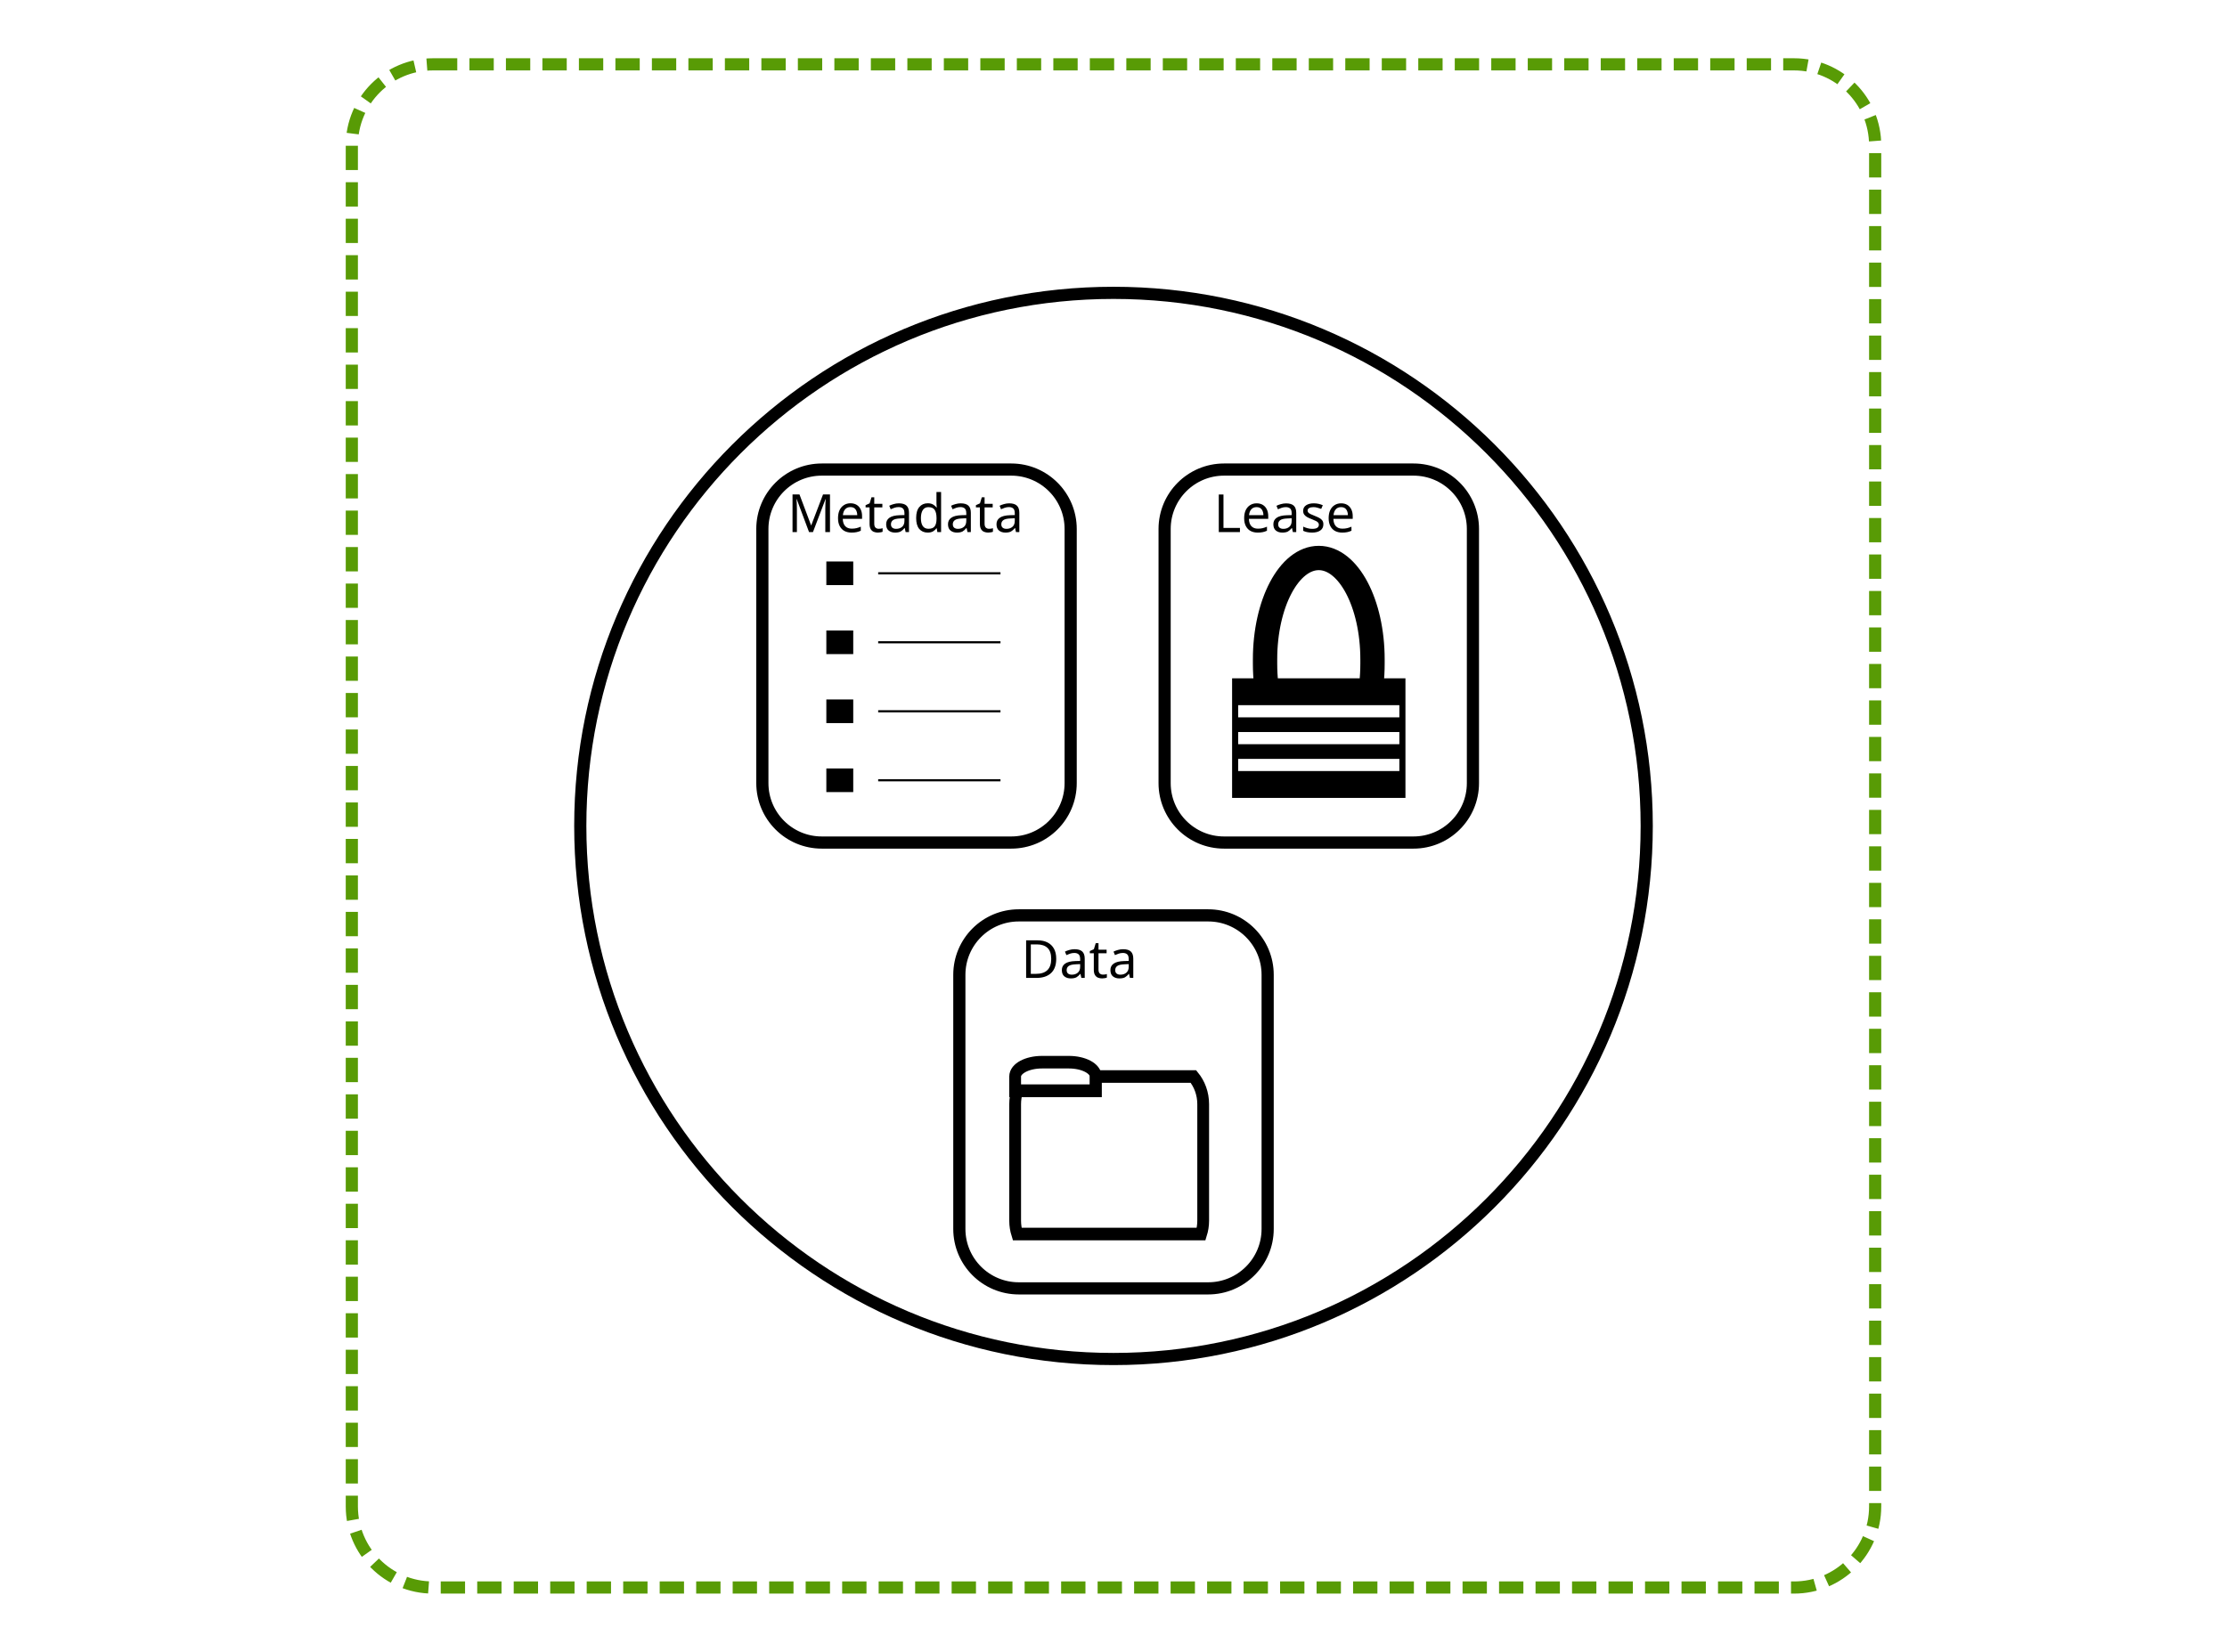
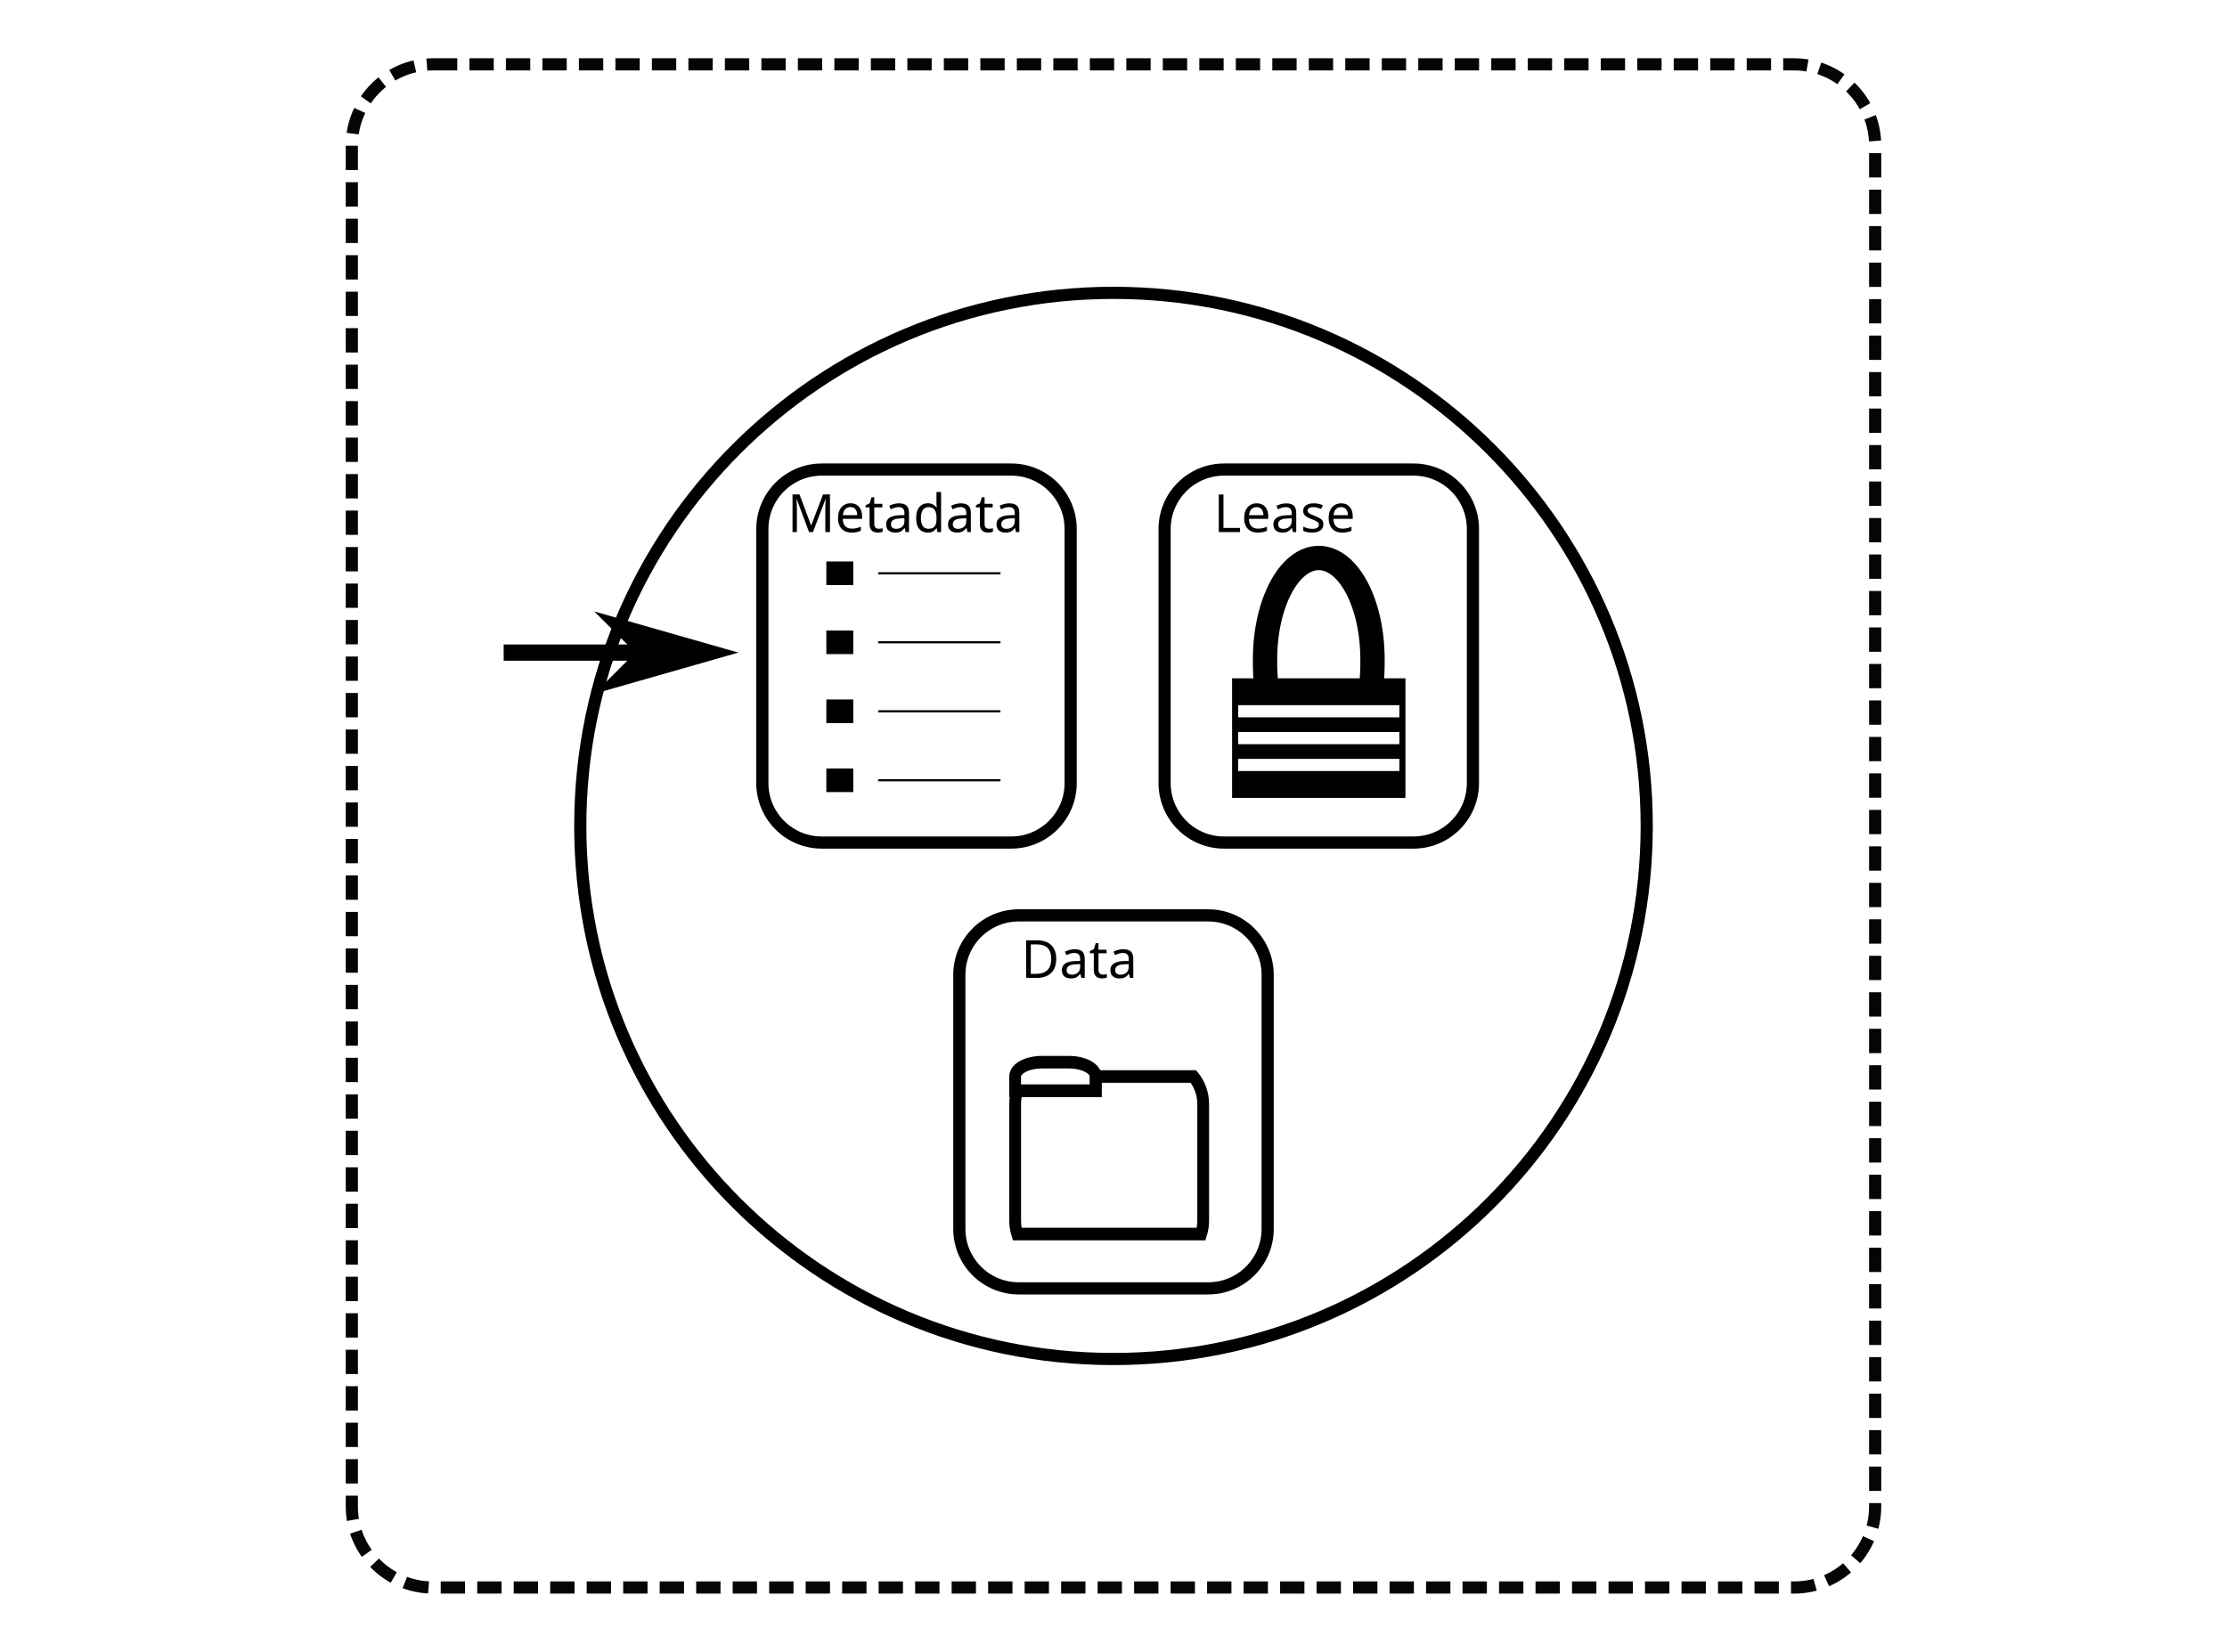
<svg xmlns="http://www.w3.org/2000/svg" xmlns:ns1="http://www.openswatchbook.org/uri/2009/osb" xmlns:xlink="http://www.w3.org/1999/xlink" width="155mm" height="115mm" id="svg5421" version="1.1" viewBox="0 0 549.213 407.48">
  <defs id="defs5423">
    <linearGradient id="linearGradient26956" ns1:paint="solid">
      <stop style="stop-color:#000000;stop-opacity:1;" offset="0" id="stop26958" />
    </linearGradient>
    <linearGradient id="linearGradient26948" ns1:paint="solid">
      <stop style="stop-color:#000000;stop-opacity:1;" offset="0" id="stop26950" />
    </linearGradient>
    <linearGradient id="linearGradient26904" ns1:paint="solid">
      <stop style="stop-color:#000000;stop-opacity:1;" offset="0" id="stop26906" />
    </linearGradient>
    <linearGradient id="linearGradient26550" ns1:paint="solid" gradientTransform="matrix(0.08452572,0,0,0.08452647,1808.823,-220.2175)">
      <stop style="stop-color:#000000;stop-opacity:1;" offset="0" id="stop26552" />
    </linearGradient>
    <linearGradient id="linearGradient26544" ns1:paint="solid">
      <stop style="stop-color:#000000;stop-opacity:1;" offset="0" id="stop26546" />
    </linearGradient>
    <linearGradient id="linearGradient26536" ns1:paint="solid">
      <stop style="stop-color:#000000;stop-opacity:1;" offset="0" id="stop26538" />
    </linearGradient>
    <linearGradient id="linearGradient26530" ns1:paint="solid">
      <stop style="stop-color:#000000;stop-opacity:1;" offset="0" id="stop26532" />
    </linearGradient>
    <linearGradient id="linearGradient25183" ns1:paint="solid" gradientTransform="matrix(0.4388646,0,0,0.4388646,1110.32,-238.4096)">
      <stop style="stop-color:#000000;stop-opacity:1;" offset="0" id="stop25185" />
    </linearGradient>
    <linearGradient id="linearGradient23743" ns1:paint="solid">
      <stop style="stop-color:#000000;stop-opacity:1;" offset="0" id="stop23745" />
    </linearGradient>
    <linearGradient id="linearGradient23686" ns1:paint="solid">
      <stop style="stop-color:#000000;stop-opacity:1;" offset="0" id="stop23688" />
    </linearGradient>
    <linearGradient id="linearGradient23674" ns1:paint="solid">
      <stop style="stop-color:#000000;stop-opacity:1;" offset="0" id="stop23676" />
    </linearGradient>
    <linearGradient id="linearGradient23616" ns1:paint="solid">
      <stop style="stop-color:#000000;stop-opacity:1;" offset="0" id="stop23618" />
    </linearGradient>
    <linearGradient id="linearGradient10726" ns1:paint="solid">
      <stop style="stop-color:#d8e7c4;stop-opacity:1;" offset="0" id="stop10728" />
    </linearGradient>
    <linearGradient id="linearGradient10700" ns1:paint="solid">
      <stop style="stop-color:#d8e7c4;stop-opacity:1;" offset="0" id="stop10702" />
    </linearGradient>
    <linearGradient id="white" ns1:paint="solid" gradientTransform="matrix(0.4388641,0,0,0.4388648,1904.313,-540.8635)">
      <stop style="stop-color:#ffffff;stop-opacity:1;" offset="0" id="stop10475" />
    </linearGradient>
    <linearGradient id="linearGradient10426" ns1:paint="solid" gradientTransform="matrix(0.3427216,0,0,0.1792132,992.7705,184.803)">
      <stop style="stop-color:#000000;stop-opacity:1;" offset="0" id="stop10428" />
    </linearGradient>
    <linearGradient id="linearGradient10420" ns1:paint="solid">
      <stop style="stop-color:#559900;stop-opacity:1;" offset="0" id="stop10422" />
    </linearGradient>
    <linearGradient id="Black" ns1:paint="solid" gradientTransform="matrix(75.33779,0,0,61.62382,87053.51,-62265.561)">
      <stop style="stop-color:#000000;stop-opacity:1;" offset="0" id="stop10414" />
    </linearGradient>
    <linearGradient id="wood" ns1:paint="solid">
      <stop style="stop-color:#7e3817;stop-opacity:1;" offset="0" id="stop10387" />
    </linearGradient>
    <linearGradient id="grass" ns1:paint="solid">
      <stop style="stop-color:#ddee77;stop-opacity:1;" offset="0" id="stop10379" />
    </linearGradient>
    <linearGradient id="stars" ns1:paint="solid" gradientTransform="translate(125.7135,301.0877)">
      <stop style="stop-color:#e7f6d3;stop-opacity:1;" offset="0" id="stop10371" />
    </linearGradient>
    <linearGradient id="sky" ns1:paint="solid">
      <stop style="stop-color:#88aaee;stop-opacity:1;" offset="0" id="stop10363" />
    </linearGradient>
    <linearGradient id="leaves" ns1:paint="solid">
      <stop style="stop-color:#559900;stop-opacity:1;" offset="0" id="stop10355" />
    </linearGradient>
-     <linearGradient xlink:href="#leaves" id="linearGradient25187" x1="798.5" y1="-67" x2="871.5" y2="-67" gradientUnits="userSpaceOnUse" gradientTransform="matrix(5.366801,0,0,5.367682,-3647.704,245.3946)" />
    <linearGradient xlink:href="#linearGradient26536" id="linearGradient26540" x1="755.479" y1="-191.308" x2="814.558" y2="-191.308" gradientUnits="userSpaceOnUse" />
    <linearGradient xlink:href="#white" id="linearGradient12363" x1="310" y1="-102" x2="370" y2="-102" gradientUnits="userSpaceOnUse" gradientTransform="matrix(0.6624679,0,0,0.6624688,658.9593,-74.95624)" />
    <linearGradient xlink:href="#white" id="linearGradient12371" x1="310" y1="-92" x2="370" y2="-92" gradientUnits="userSpaceOnUse" gradientTransform="matrix(0.6624679,0,0,0.6624688,658.9593,-74.95624)" />
    <linearGradient xlink:href="#white" id="linearGradient12379" x1="310" y1="-82" x2="370" y2="-82" gradientUnits="userSpaceOnUse" gradientTransform="matrix(0.6624679,0,0,0.6624688,658.9593,-74.95624)" />
+     <marker orient="auto" refY="0" refX="0" id="Arrow1Mstart" style="overflow:visible">
+       <path id="path15686" d="M 0,0 5,-5 -12.5,0 5,5 0,0 Z" style="fill:#000000;fill-opacity:1;fill-rule:evenodd;stroke:#000000;stroke-width:1pt;stroke-opacity:1" transform="matrix(0.4,0,0,0.4,4,0)" />
+     </marker>
  </defs>
  <g id="layer1" transform="translate(-558.968,317.9803)">
-     <rect style="opacity:0.98;fill:none;fill-opacity:1;stroke:url(#linearGradient25187);stroke-width:3;stroke-miterlimit:4;stroke-dasharray:6, 3;stroke-dashoffset:0;stroke-opacity:1" id="rect23741" width="375.676" height="375.738" x="645.736" y="-302.109" rx="20" ry="20" />
+     <rect style="opacity:0.98;fill:none;fill-opacity:1;stroke:#000000;stroke-width:3;stroke-miterlimit:4;stroke-dasharray:6, 3;stroke-dashoffset:0;stroke-opacity:1" id="rect23741" width="375.676" height="375.738" x="645.736" y="-302.109" rx="20" ry="20" />
    <circle style="fill:url(#white);fill-opacity:1;stroke:#000000;stroke-width:3;stroke-miterlimit:4;stroke-dasharray:none;stroke-dashoffset:0;stroke-opacity:1" id="path12126" cx="833.574" cy="-114.24" r="131.5" />
    <rect style="fill:none;fill-opacity:1;stroke:#000000;stroke-width:3;stroke-miterlimit:4;stroke-dasharray:none;stroke-dashoffset:0;stroke-opacity:1" id="rect10724" width="76.034" height="92.009" x="746.977" y="-202.15" rx="14.66" ry="14.66" />
    <g id="g10766" transform="matrix(0.603246,0,0,0.5299292,149.9895,-147.2343)" style="stroke:#000000;stroke-width:0.999;stroke-miterlimit:4;stroke-dasharray:none;fill-opacity:1;fill:#000000;stroke-opacity:1">
      <g transform="translate(86.97413,176.5746)" id="g10744" style="stroke:#000000;stroke-width:0.999;stroke-miterlimit:4;stroke-dasharray:none;fill-opacity:1;fill:#000000;stroke-opacity:1">
        <rect style="fill:#000000;fill-opacity:1;stroke:#000000;stroke-width:0.999;stroke-miterlimit:4;stroke-dasharray:none;stroke-dashoffset:0;stroke-opacity:1" id="rect10732" width="10" height="10" x="929.307" y="-140.568" />
        <path style="fill:#000000;fill-rule:evenodd;stroke:#000000;stroke-width:0.999;stroke-linecap:butt;stroke-linejoin:miter;stroke-miterlimit:4;stroke-dasharray:none;stroke-opacity:1;fill-opacity:1" d="m 950,-135.568 50,0" id="path10742" />
      </g>
      <g id="g10748" transform="translate(86.97413,144.4598)" style="stroke:#000000;stroke-width:0.999;stroke-miterlimit:4;stroke-dasharray:none;fill-opacity:1;fill:#000000;stroke-opacity:1">
        <rect y="-140.568" x="929.307" height="10" width="10" id="rect10750" style="fill:#000000;fill-opacity:1;stroke:#000000;stroke-width:0.999;stroke-miterlimit:4;stroke-dasharray:none;stroke-dashoffset:0;stroke-opacity:1" />
        <path id="path10752" d="m 950,-135.568 50,0" style="fill:#000000;fill-rule:evenodd;stroke:#000000;stroke-width:0.999;stroke-linecap:butt;stroke-linejoin:miter;stroke-miterlimit:4;stroke-dasharray:none;stroke-opacity:1;fill-opacity:1" />
      </g>
      <g transform="translate(86.97413,112.345)" id="g10754" style="stroke:#000000;stroke-width:0.999;stroke-miterlimit:4;stroke-dasharray:none;fill-opacity:1;fill:#000000;stroke-opacity:1">
        <rect style="fill:#000000;fill-opacity:1;stroke:#000000;stroke-width:0.999;stroke-miterlimit:4;stroke-dasharray:none;stroke-dashoffset:0;stroke-opacity:1" id="rect10756" width="10" height="10" x="929.307" y="-140.568" />
        <path style="fill:#000000;fill-rule:evenodd;stroke:#000000;stroke-width:0.999;stroke-linecap:butt;stroke-linejoin:miter;stroke-miterlimit:4;stroke-dasharray:none;stroke-opacity:1;fill-opacity:1" d="m 950,-135.568 50,0" id="path10758" />
      </g>
      <g id="g10760" transform="translate(86.97413,80.23023)" style="stroke:#000000;stroke-width:0.999;stroke-miterlimit:4;stroke-dasharray:none;fill-opacity:1;fill:#000000;stroke-opacity:1">
        <rect y="-140.568" x="929.307" height="10" width="10" id="rect10762" style="fill:#000000;fill-opacity:1;stroke:#000000;stroke-width:0.999;stroke-miterlimit:4;stroke-dasharray:none;stroke-dashoffset:0;stroke-opacity:1" />
        <path id="path10764" d="m 950,-135.568 50,0" style="fill:#000000;fill-rule:evenodd;stroke:#000000;stroke-width:0.999;stroke-linecap:butt;stroke-linejoin:miter;stroke-miterlimit:4;stroke-dasharray:none;stroke-opacity:1;fill-opacity:1" />
      </g>
    </g>
    <text xml:space="preserve" style="font-style:normal;font-weight:normal;font-size:12.988px;line-height:125%;font-family:Sans;letter-spacing:0px;word-spacing:0px;fill:#000000;fill-opacity:1;stroke:none;stroke-width:1px;stroke-linecap:butt;stroke-linejoin:miter;stroke-opacity:1;" x="754.204" y="-186.466" id="text10780" transform="scale(0.9986097,1.001392)">
      <tspan id="tspan10782" x="754.204" y="-186.466" style="stroke:none;fill-opacity:1;fill:#000000;">Metadata</tspan>
    </text>
    <ellipse style="fill:url(#white);fill-opacity:1;stroke:url(#linearGradient26550);stroke-width:3;stroke-miterlimit:4;stroke-dasharray:none;stroke-dashoffset:0;stroke-opacity:1" id="path12126-3" cx="1339.574" cy="-106.24" rx="131.5" ry="131.5" />
    <g id="g12474" transform="matrix(0.6624679,0,0,0.6624688,1151.876,-66.95616)">
      <rect ry="22.13" rx="22.13" y="-192" x="152.613" height="138.888" width="114.774" id="rect10724-6" style="fill:none;fill-opacity:1;stroke:url(#linearGradient26550);stroke-width:4.529;stroke-miterlimit:4;stroke-dasharray:none;stroke-dashoffset:0;stroke-opacity:1" />
      <g transform="matrix(0.9106033,0,0,0.7999311,-748.5435,-109.1043)" id="g10766-1">
        <g id="g10744-0" transform="translate(86.97413,176.5746)">
          <rect y="-140.568" x="929.307" height="10" width="10" id="rect10732-1" style="fill:url(#linearGradient26550);fill-opacity:1;stroke:url(#linearGradient26550);stroke-width:5.195;stroke-miterlimit:4;stroke-dasharray:none;stroke-dashoffset:0;stroke-opacity:1" />
          <path id="path10742-6" d="m 950,-135.568 50,0" style="fill:none;fill-rule:evenodd;stroke:#000000;stroke-width:3.463;stroke-linecap:butt;stroke-linejoin:miter;stroke-miterlimit:4;stroke-dasharray:none;stroke-opacity:1" />
        </g>
        <g transform="translate(86.97413,144.4598)" id="g10748-5">
          <rect style="fill:url(#linearGradient26550);fill-opacity:1;stroke:url(#linearGradient26550);stroke-width:5.195;stroke-miterlimit:4;stroke-dasharray:none;stroke-dashoffset:0;stroke-opacity:1" id="rect10750-1" width="10" height="10" x="929.307" y="-140.568" />
          <path style="fill:none;fill-rule:evenodd;stroke:#000000;stroke-width:3.463;stroke-linecap:butt;stroke-linejoin:miter;stroke-miterlimit:4;stroke-dasharray:none;stroke-opacity:1" d="m 950,-135.568 50,0" id="path10752-2" />
        </g>
        <g id="g10754-5" transform="translate(86.97413,112.345)">
          <rect y="-140.568" x="929.307" height="10" width="10" id="rect10756-3" style="fill:url(#linearGradient26550);fill-opacity:1;stroke:url(#linearGradient26550);stroke-width:5.195;stroke-miterlimit:4;stroke-dasharray:none;stroke-dashoffset:0;stroke-opacity:1" />
          <path id="path10758-9" d="m 950,-135.568 50,0" style="fill:none;fill-rule:evenodd;stroke:#000000;stroke-width:3.463;stroke-linecap:butt;stroke-linejoin:miter;stroke-miterlimit:4;stroke-dasharray:none;stroke-opacity:1" />
        </g>
        <g transform="translate(86.97413,80.23023)" id="g10760-0">
          <rect style="fill:url(#linearGradient26550);fill-opacity:1;stroke:url(#linearGradient26550);stroke-width:5.195;stroke-miterlimit:4;stroke-dasharray:none;stroke-dashoffset:0;stroke-opacity:1" id="rect10762-7" width="10" height="10" x="929.307" y="-140.568" />
          <path style="fill:none;fill-rule:evenodd;stroke:#000000;stroke-width:3.463;stroke-linecap:butt;stroke-linejoin:miter;stroke-miterlimit:4;stroke-dasharray:none;stroke-opacity:1" d="m 950,-135.568 50,0" id="path10764-5" />
        </g>
      </g>
      <text transform="scale(0.9986097,1.001392)" id="text10780-0" y="-168.482" x="162.165" style="font-style:normal;font-weight:normal;font-size:19.605px;line-height:125%;font-family:Sans;letter-spacing:0px;word-spacing:0px;fill:#000000;fill-opacity:1;stroke:none;stroke-width:1px;stroke-linecap:butt;stroke-linejoin:miter;stroke-opacity:1" xml:space="preserve">
        <tspan y="-168.482" x="162.165" id="tspan10782-2">Metadata</tspan>
      </text>
    </g>
    <text xml:space="preserve" style="font-style:normal;font-variant:normal;font-weight:normal;font-stretch:normal;font-size:12.988px;line-height:125%;font-family:Sans;-inkscape-font-specification:'Sans, Normal';text-align:center;letter-spacing:0px;word-spacing:0px;writing-mode:lr-tb;text-anchor:middle;fill:#000000;fill-opacity:1;stroke:none;stroke-width:1px;stroke-linecap:butt;stroke-linejoin:miter;stroke-opacity:1;" x="884.199" y="-186.725" id="text12353">
      <tspan id="tspan12355" x="884.199" y="-186.725" style="fill-opacity:1;fill:#000000;">Lease</tspan>
    </text>
    <rect style="fill:#000000;fill-opacity:1;stroke:#000000;stroke-width:3;stroke-miterlimit:4;stroke-dasharray:none;stroke-dashoffset:0;stroke-opacity:1" id="rect12349" width="39.748" height="26.499" x="864.324" y="-149.153" />
    <rect style="fill:none;fill-opacity:1;stroke:#000000;stroke-width:6;stroke-miterlimit:4;stroke-dasharray:none;stroke-dashoffset:0;stroke-opacity:1" id="rect12351" width="26.499" height="51.057" x="870.949" y="-180.336" ry="25" rx="25" />
    <path style="fill:none;fill-rule:evenodd;stroke:url(#linearGradient12363);stroke-width:3;stroke-linecap:butt;stroke-linejoin:miter;stroke-miterlimit:4;stroke-dasharray:none;stroke-opacity:1" d="m 864.324,-142.528 39.748,0" id="path12357" />
    <path style="fill:none;fill-rule:evenodd;stroke:url(#linearGradient12371);stroke-width:3;stroke-linecap:butt;stroke-linejoin:miter;stroke-miterlimit:4;stroke-dasharray:none;stroke-opacity:1" d="m 864.324,-135.903 39.748,0" id="path12365" />
    <path style="fill:none;fill-rule:evenodd;stroke:url(#linearGradient12379);stroke-width:3;stroke-linecap:butt;stroke-linejoin:miter;stroke-miterlimit:4;stroke-dasharray:none;stroke-opacity:1" d="m 864.324,-129.279 39.748,0" id="path12373" />
    <rect ry="14.66" rx="14.66" y="-202.15" x="846.181" height="92.009" width="76.034" id="rect12347" style="fill:none;fill-opacity:1;stroke:#000000;stroke-width:3;stroke-miterlimit:4;stroke-dasharray:none;stroke-dashoffset:0;stroke-opacity:1" />
    <text id="text12414" y="-76.749" x="833.575" style="font-style:normal;font-variant:normal;font-weight:normal;font-stretch:normal;font-size:12.988px;line-height:125%;font-family:Sans;-inkscape-font-specification:'Sans, Normal';text-align:center;letter-spacing:0px;word-spacing:0px;writing-mode:lr-tb;text-anchor:middle;fill:#000000;fill-opacity:1;stroke:none;stroke-width:1px;stroke-linecap:butt;stroke-linejoin:miter;stroke-opacity:1;" xml:space="preserve">
      <tspan id="tspan12420" x="833.575" y="-76.749" style="fill-opacity:1;fill:#000000;">Data</tspan>
    </text>
    <rect ry="14.66" rx="14.66" y="-92.175" x="795.557" height="92.009" width="76.034" id="rect12418" style="fill:none;fill-opacity:1;stroke:#000000;stroke-width:3;stroke-miterlimit:4;stroke-dasharray:none;stroke-dashoffset:0;stroke-opacity:1" />
    <g id="g12470" transform="matrix(0.6624679,0,0,0.7065456,815.9441,-89.87355)" style="stroke:#000000;stroke-opacity:1">
      <path id="rect12422" transform="translate(447.4666,-227.0481)" d="m -427.467,280.049 0,5 -29.238,0 c -0.488,1.464 -0.762,3.028 -0.762,4.66 l 0,40.68 c 0,1.633 0.275,3.195 0.764,4.66 l 68.473,0 c 0.488,-1.465 0.764,-3.027 0.764,-4.66 l 0,-40.68 c 0,-3.712 -1.377,-7.083 -3.635,-9.66 l -36.365,0 z" style="fill:none;fill-opacity:1;stroke:#000000;stroke-width:4.385;stroke-miterlimit:4;stroke-dasharray:none;stroke-dashoffset:0;stroke-opacity:1" />
      <path id="rect12432" d="m -4.0000001e-6,48 c -5.54,0 -10,2.23 -10,5 l 0,5 10,0 10,0 10,0 0,-5 c 0,-2.77 -4.46,-5 -10,-5 l -10,0 z" style="fill:none;fill-opacity:1;stroke:#000000;stroke-width:4.385;stroke-miterlimit:4;stroke-dasharray:none;stroke-dashoffset:0;stroke-opacity:1" />
    </g>
+     <path style="fill:none;fill-rule:evenodd;stroke:#000000;stroke-width:4;stroke-linecap:butt;stroke-linejoin:miter;stroke-miterlimit:4;stroke-dasharray:none;stroke-opacity:1;marker-start:url(#Arrow1Mstart)" d="m 733.18,-157 -50,0" id="path28661" />
  </g>
</svg>
